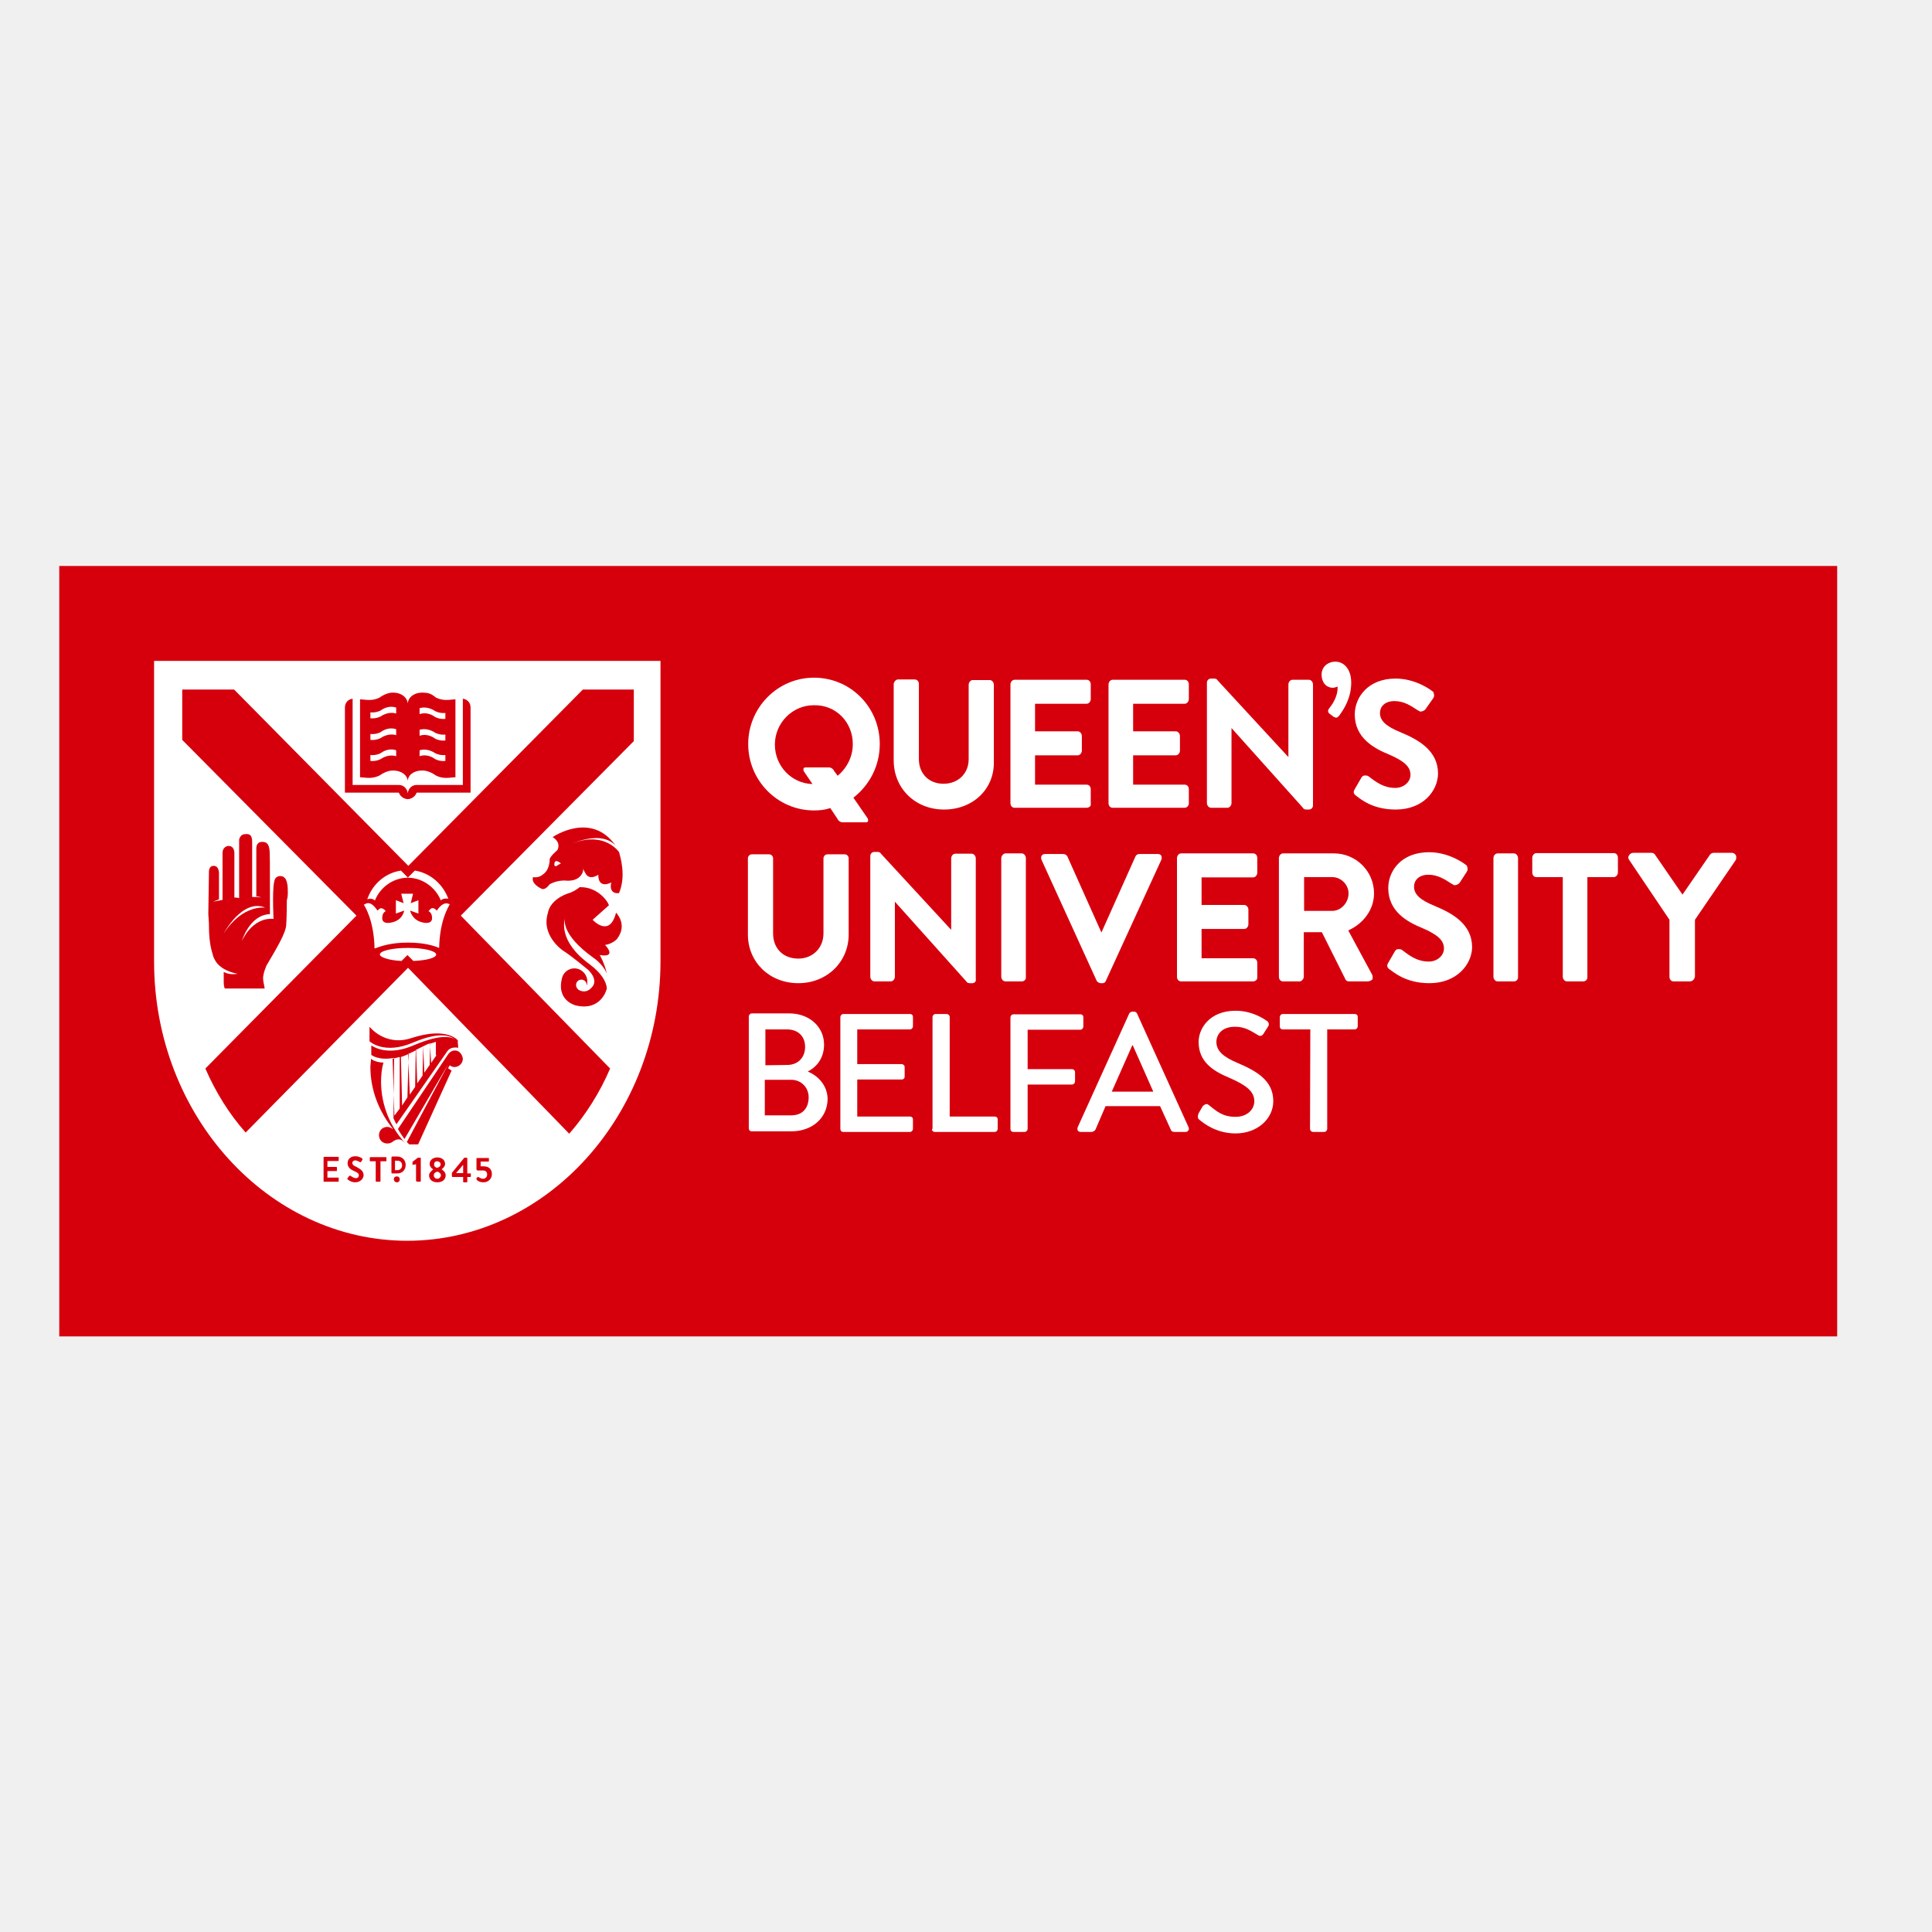
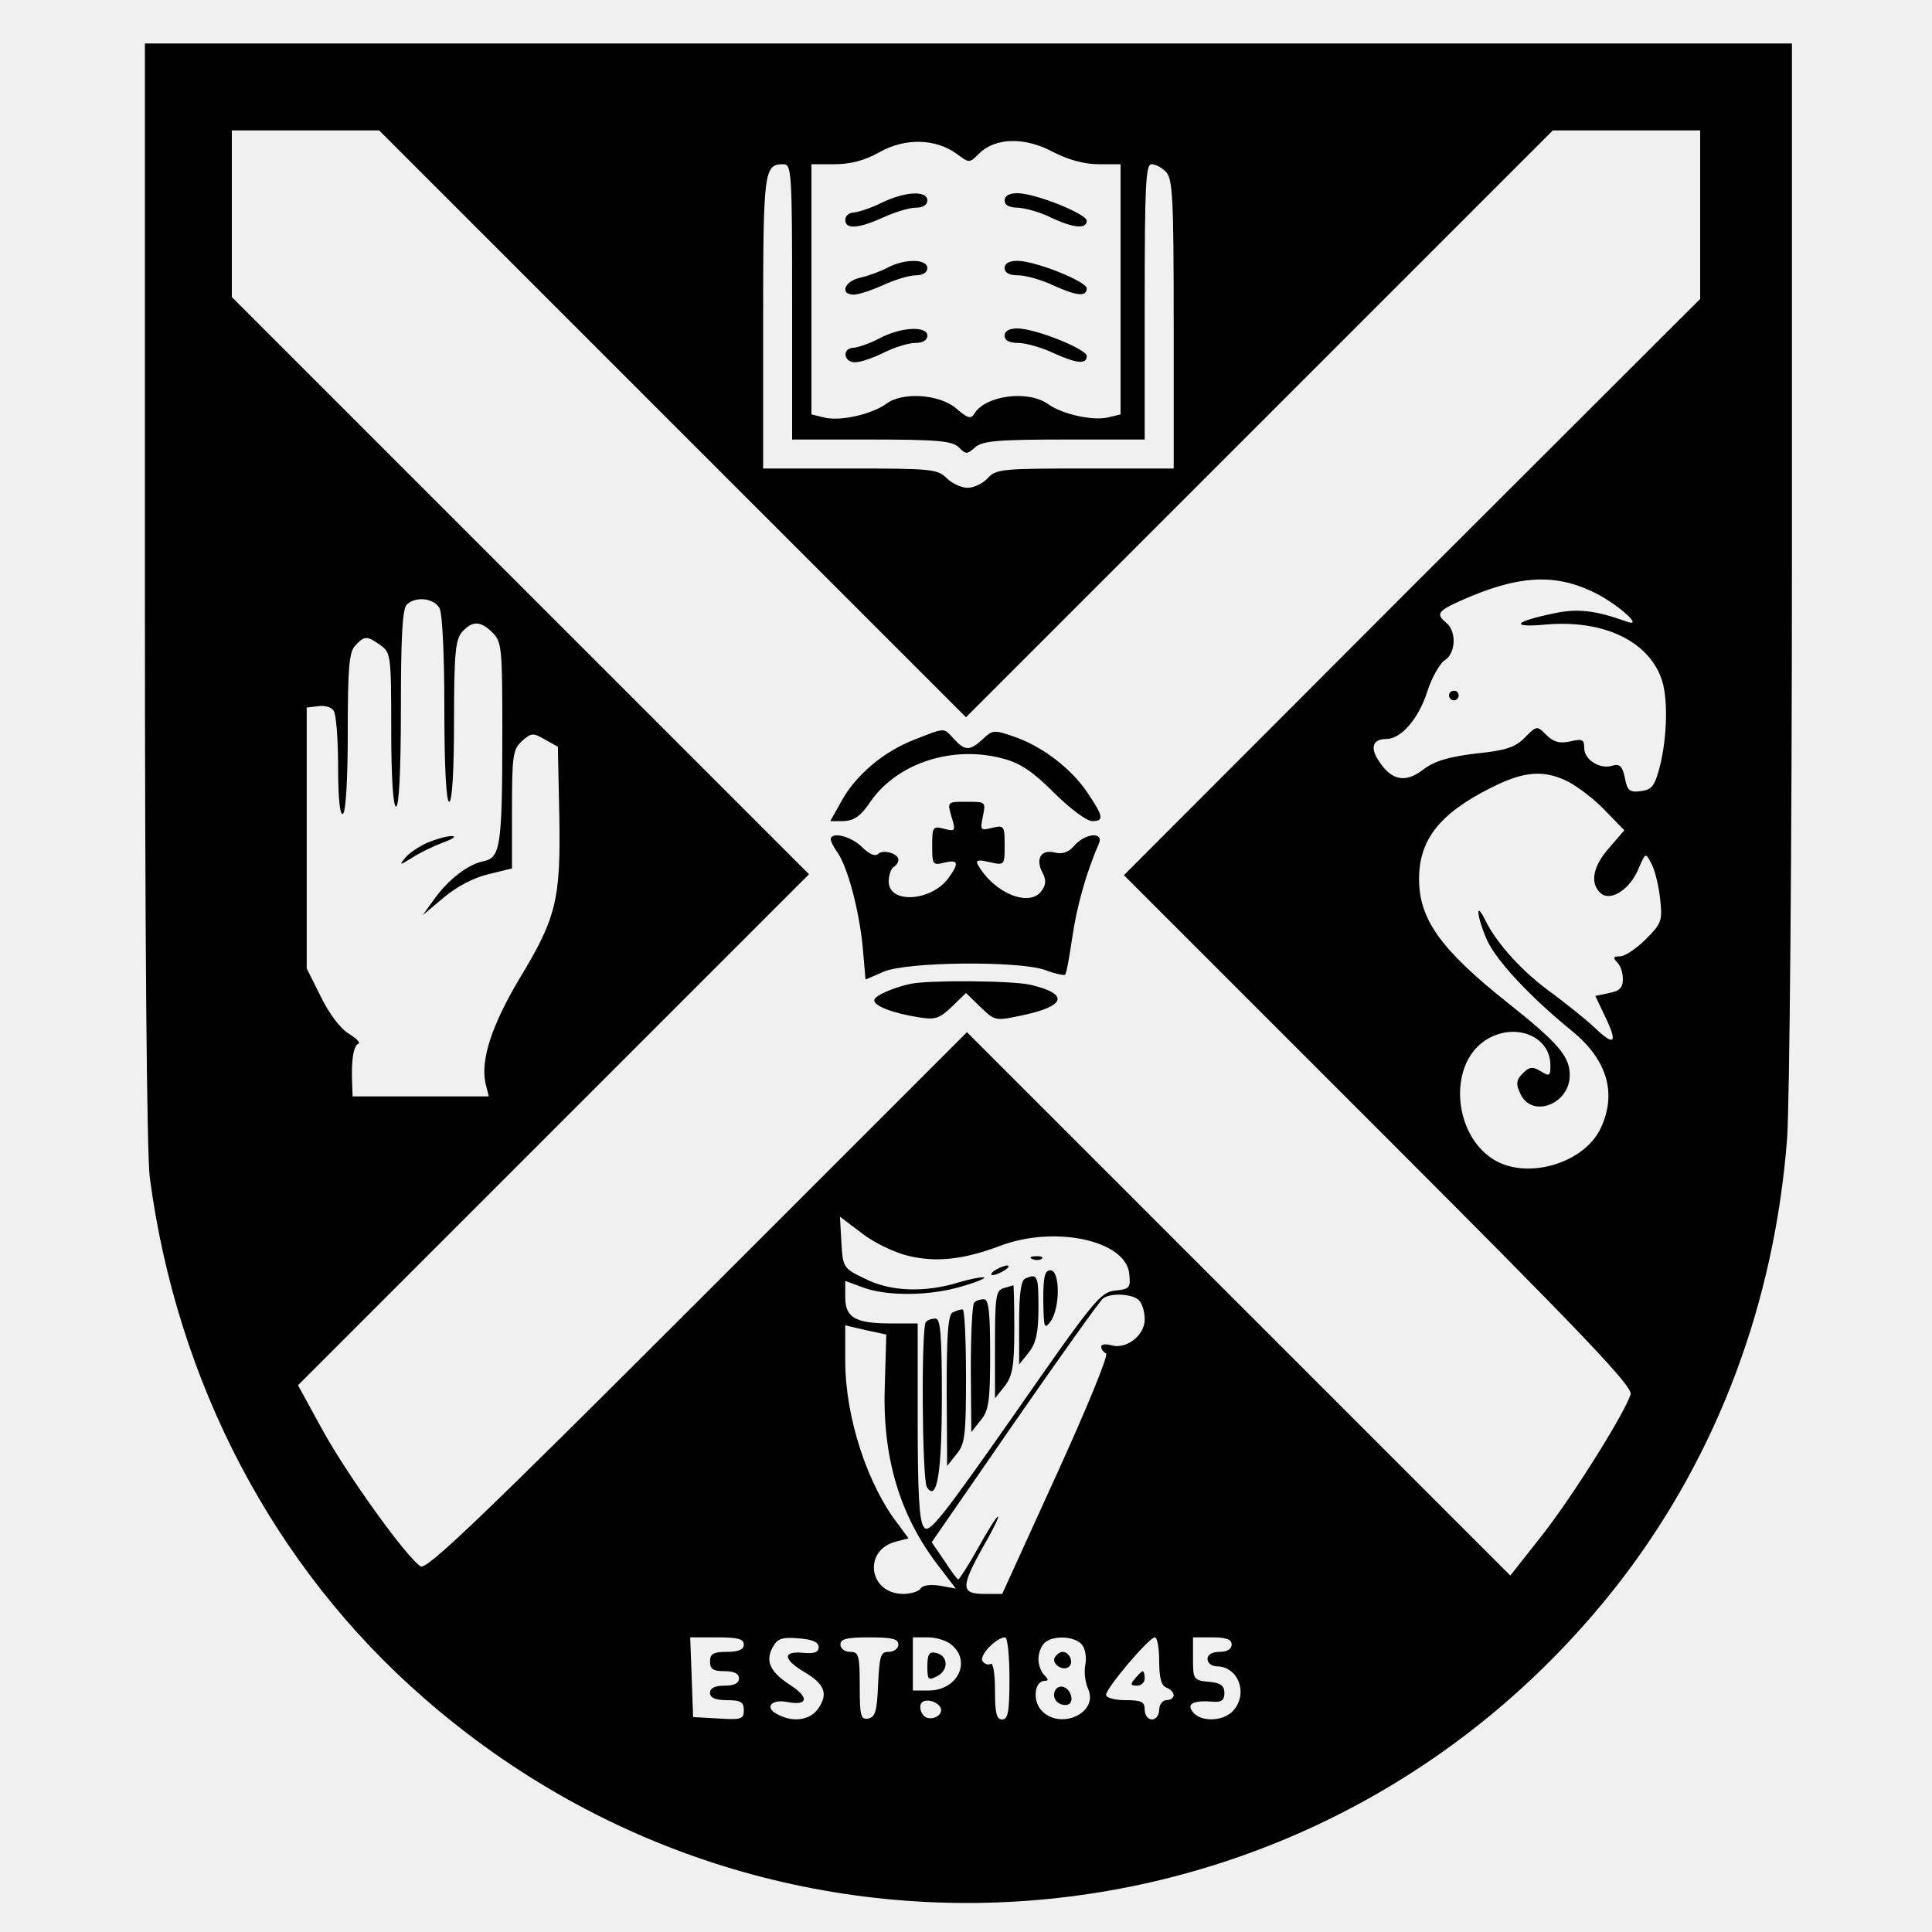
- <svg xmlns="http://www.w3.org/2000/svg" version="1.1" id="layer" x="0px" y="0px" viewBox="0 0 652 652" style="enable-background:new 0 0 652 652;" xml:space="preserve">
-   <style type="text/css">
- 	.st0{fill:#D6000D;}
- 	.st1{fill:#FFFFFF;}
- </style>
-   <rect x="20" y="191" class="st0" width="600" height="260" />
-   <g id="Layer_1_1_">
-     <g id="Style-guide_1_">
-       <g id="_x31_.-Logos_1_" transform="translate(-64, -171)">
-         <g id="QUB--logo--web_1_" transform="translate(64, 171)">
-           <g id="Group-3_1_" transform="translate(0, 0.132099)">
-             <g id="Clip-2_1_">
- 					</g>
-             <path id="Fill-1_1_" class="st1" d="M222.9,324.2V222.9H52v101.5c0,51.8,38.4,94.2,85.5,94.2       C184.5,418.5,222.9,376.2,222.9,324.2" />
-           </g>
-           <path id="Fill-4_1_" class="st0" d="M82.9,382.2l54.8-55.6l54.4,56c5.5-6.3,10.3-13.8,13.8-22L155.5,309l58.4-58.9v-17.4h-17.2      l-58.9,59.5l-58.8-59.5H61.5v17l58.8,59.3l-51,51.6C72.8,368.6,77.3,375.9,82.9,382.2" />
-           <path id="Fill-6_1_" class="st0" d="M147.3,356.1l-1.8,2.6l-0.4-6.5c0.8-0.2,1.4-0.4,2-0.6v4.5L147.3,356.1L147.3,356.1z       M137.7,355.7c0.6-0.2,1.2-0.6,1.8-0.8c0.2-0.2,0.4-0.2,0.8-0.4l-0.2,12.3l-1.8,2.6L137.7,355.7z M137.5,370.3l-1.8,2.8      l-0.4-16.4c0.8-0.2,1.6-0.6,2.6-1L137.5,370.3z M134.9,374.1l-1.8,2.4l-0.6-19.2c0.8-0.2,1.6-0.4,2.4-0.6L134.9,374.1      L134.9,374.1z M142.6,363l-1.8,2.6l-0.4-11.3c0.8-0.4,1.6-0.8,2.4-1.2L142.6,363z M142.8,353.1c0.8-0.4,1.6-0.8,2.4-1l-0.2,7.3      l-1.8,2.6L142.8,353.1z M154.5,352.1v-1c0,0-3.6-4.7-15.6-0.8c-8.9,3-14.2-3.8-14.2-3.8v4.9c0,0,4.9,4.7,14.8,0.4      c9.9-4.2,13.1-1.8,14.4-0.8c-1.2-1-4.5-2.4-14.4,1.8c-7.9,3.4-12.7,1-14.2,0v3.2c0,0,2.4,2,7.7,1l-0.2,20.2v0.2      c0.4,0.8,0.6,1.4,1,2l17.2-24.7c0.6-0.8,1.6-1.2,2.6-1.2c0.4,0,0.8,0,1,0.2v-1L154.5,352.1L154.5,352.1z" />
-           <path id="Fill-8_1_" class="st0" d="M153.5,354.5c-0.8,0-1.6,0.4-2.2,1.2l0,0l-17,25.3c0.6,1.2,1.4,2.2,2.2,3.4l14.8-25.3l0,0      l-14,26.3c0.2,0.2,0.6,0.6,0.8,0.8h3l11.3-24.9l-1.2-0.8l0.6-1c0.4,0.4,1,0.6,1.6,0.6c1.4,0,2.8-1.2,2.8-2.8      C156,355.7,154.9,354.5,153.5,354.5" />
-           <path id="Fill-10_1_" class="st0" d="M125.2,357.3c0,1-0.2,2-0.2,2.8c0,7.9,3,15.2,7.7,21c-0.6-0.4-1.2-0.8-2-0.8      c-1.6,0-2.8,1.2-2.8,2.8c0,1.6,1.2,2.8,2.8,2.8c0.6,0,1.4-0.2,1.8-0.6c0.6-0.4,1.2-0.8,2-0.8c1,0,1.6,0.6,2.4,1.4      c-5.1-5.3-8.3-12.9-8.3-20.8c0-2.2,0.2-4.4,0.8-6.5C126.4,358.5,125.2,357.3,125.2,357.3" />
-           <path id="Fill-12_1_" class="st0" d="M188.5,291.8c0,0-1.6,1.4-1.4-0.4c0.2-1.8,2.2,0,2.2,0L188.5,291.8z M208.9,287.5      c-1.6-2-7.5-7.7-19.2-1.2c0,0,12.1-7.1,18-1c-8.3-11.7-21.2-2.8-21.2-2.8s3,1.6,1.6,4.4c0,0-2.2,1.8-2.6,3c0,0,0.2,3.6-2.4,5.3      c-1.4,1.2-3.2,0.8-3.2,0.8c-0.8,2.2,2.6,3.8,2.6,3.8c1.4,1,3-1.4,3-1.4c3-1.6,5.7-1.2,5.7-1.2c3.8,0.2,5.1-1.8,5.5-3l0.2-1.2      c0,0.6,0.2,1,0.4,1.2c0,0.2,0.2,0.2,0.2,0.4c1.4,2.8,4.4,0.6,4.4,0.6c0,5.1,4.4,2.6,4.4,2.6c-0.8,3.4,1.4,3.8,2.6,3.6      C211.4,295.6,209.3,289,208.9,287.5L208.9,287.5z" />
-           <path id="Fill-14_1_" class="st0" d="M207.9,308c-2.2,8.7-7.9,2.4-7.9,2.4l5.5-4.9c-0.6-1.8-4.2-6.3-9.9-6.1      c-1.4,1.2-3,1.8-3,1.8c-7.3,2.2-7.7,6.9-7.7,6.9c-2.4,7.7,5.1,12.7,5.1,12.7c2.6,1.6,8.5,6.5,8.5,6.5c3.6,3.6,1.4,5.7,1.4,5.7      c-2.2,2.8-4.7,1-4.7,1c-0.4-0.4-0.8-0.8-0.8-1.6c0-1,0.8-1.8,1.8-1.8c1,0,1.8,0.8,1.8,1.8v0.2c0.2-0.4,0.2-1,0.2-1.4      c0-2.4-2-4.4-4.4-4.4c-1.8,0-3.4,1.2-4,2.8c-2.4,8.1,4.5,9.7,4.5,9.7c8.3,2,10.3-5.1,10.3-5.1c0-0.2,0.2-0.4,0.2-0.6      c-0.2-2.4-1.8-5.1-5.7-8.1c-10.9-7.9-8.7-15-8.3-16v-0.2c0,0,0,0,0,0.2c-0.4,0.8-1.4,5.9,9.3,13.6c2.6,1.8,4,3.8,4.7,5.5      c-0.8-3.6-2.4-6.3-2.4-6.3c6.1,1,1.8-3.4,1.8-3.4c2.6-0.4,4-2,4-2C212,312,207.9,308,207.9,308" />
-           <path id="Fill-16_1_" class="st0" d="M75.5,315c0,0,6.3-11.9,14-8.7C89.6,306.4,82.1,304.9,75.5,315 M97.1,299.7      c0-1-0.4-3-1-3.4c-0.8-1-2.6-0.8-3.2,0.2c-1.2,1.8-0.6,12.5-0.6,13.6c-7.3-0.6-10.7,7.5-10.7,7.5s2.6-8.9,9.5-9.1      c0-18.4,0-21-0.2-22c-0.2-1.2-0.6-2.4-2.4-2.4c-1.6,0-2,1.2-2,2.2v16.2c0.6,0,1.2,0.2,1.8,0.4c-1-0.2-2.2-0.2-3.2-0.2v-18.6      c0-2.2-0.8-2.8-2.4-2.6c-1.4,0-2,1.4-2,2v19.6c-0.6-0.2-1.2-0.2-1.6-0.2v-14.8c0,0,0.2-2.8-2.2-2.6c0,0-1.8,0.2-1.8,2.4      c0,1.6,0,11.7,0,15.8c-2,0.4-3.2,0.6-3.2,0.6c0.6-0.2,1.4-0.6,2-0.8v-8.5c0,0,0.2-2.8-1.8-2.8c-1.2,0-1.6,1-1.6,2.2      c0,0,0,0.2,0,0.6l-0.2,13.5l0.2,3c0,3.6,0.2,7.1,1.2,10.3l0,0c0,0.2,0.2,0.4,0.2,0.8c0.2,0.6,0.6,1.4,1,2c2.4,3.4,7.3,4,7.3,4      c-2,0.4-3.6,0-4.7-0.6c0,0.2,0,0.4,0,0.6s0,0.6,0,1c0,0.4,0,0.8,0,1.2c0,1,0,2.2,0.4,2.8c0.8,0,4.5,0,7.3,0c3.6,0,5.5,0,6.1,0      c0-0.8-0.8-3-0.4-4.5c0.2-1.2,0.6-2.2,1-3.2c3.2-5.5,6.7-11.1,6.7-14c0.2-3,0.2-8.1,0.2-8.1C97.3,302.1,97.1,301.1,97.1,299.7" />
-           <path id="Fill-18_1_" class="st0" d="M150.3,242.6c-2,0.2-3.4-0.6-3.4-0.6c-2.2-1.6-4.2-1.4-5.3-1v-2c1.2-0.4,3.2-0.4,5.3,1      c0,0,1.4,0.8,3.4,0.6V242.6z M150.3,249.9c-2,0.2-3.4-0.6-3.4-0.6c-2.2-1.6-4.2-1.4-5.3-1v-2c1.2-0.4,3.2-0.4,5.3,1      c0,0,1.4,0.8,3.4,0.6V249.9z M150.3,256.8c-2,0.2-3.4-0.6-3.4-0.6c-2.2-1.6-4.2-1.4-5.3-1v-2c1.2-0.4,3.2-0.4,5.3,1      c0,0,1.4,0.8,3.4,0.6V256.8z M133.7,240.8c-1.2-0.4-3.2-0.4-5.3,1c0,0-1.4,0.8-3.4,0.6v-2c2,0.2,3.4-0.6,3.4-0.6      c2.2-1.6,4.2-1.4,5.3-1V240.8z M133.7,248.1c-1.2-0.4-3.2-0.4-5.3,1c0,0-1.4,0.8-3.4,0.6v-2c2,0.2,3.4-0.6,3.4-0.6      c2.2-1.6,4.2-1.4,5.3-1V248.1z M133.7,255.2c-1.2-0.4-3.2-0.4-5.3,1c0,0-1.4,0.8-3.4,0.6v-2c2,0.2,3.4-0.6,3.4-0.6      c2.2-1.6,4.2-1.4,5.3-1V255.2z M151.3,236.2c-2.4,0.2-4.2-0.8-4.2-0.8c-1.4-1.2-2.6-1.6-3.6-1.6c-3.2-0.4-5.7,1.2-5.9,3.6      c-0.2-2.4-2.8-4-5.9-3.6c-1,0.2-2.2,0.6-3.6,1.6c0,0-1.6,1-4.2,0.8l-2.4-0.2v26.3l2.4,0.2c2.4,0.2,4.2-0.8,4.2-0.8      c1.4-1,2.6-1.4,3.6-1.6c3.2-0.4,5.7,1.2,5.9,3.4l0,0l0,0c0,0,0,0,0-0.2c0,0,0,0,0,0.2l0,0l0,0c0.2-2.4,2.8-3.8,5.9-3.4      c1,0.2,2.2,0.6,3.6,1.6c0,0,1.6,1,4.2,0.8l2.4-0.2V236L151.3,236.2z" />
-           <path id="Fill-20_1_" class="st0" d="M156.2,235.8v29.1h-15.6c-1.6,0-2.8,1.2-3,2.8c-0.2-1.6-1.4-2.8-3-2.8h-15.6v-29.1      c-1.6,0.2-2.6,1.4-2.6,3v28.7h18.2c0,0,0.6,2,3,2.2l0,0l0,0l0,0l0,0c2.4-0.2,3-2.2,3-2.2h18.2v-28.7      C158.8,237.2,157.8,236,156.2,235.8" />
-           <path id="Fill-22_1_" class="st1" d="M137.7,318.1L137.7,318.1L137.7,318.1c5.7,0,9.1,1.2,10.5,1.8l0,0      c0.2-9.7,3.4-14.2,3.4-14.4l0.2-0.4h-0.2c-2-1-3.6,1.4-4.2,2.2c-0.4-0.4-0.8-0.8-1.2-0.8c-0.8-0.2-1.4,0.8-1.4,0.8l-0.2,0.2      c0,0,1.2,0.4,1.2,2.2c0,0,0.4,2.4-3.2,1.6c-3.6-0.8-4.2-4-4.2-4l2.8,1v-4.5l-2.6,1l0.8-3.2h-1.8l0,0h-0.2l0,0h-0.2l0,0h-1.8      l0.8,3.2l-2.6-1v4.5l2.8-1c0,0-0.4,3.2-4.2,4c-3.6,0.8-3.2-1.6-3.2-1.6c0-1.8,1.2-2.2,1.2-2.2l-0.2-0.2c0,0-0.6-0.8-1.4-0.8      c-0.4,0-0.8,0.4-1.2,0.8c-0.6-0.8-2.2-3.4-4.2-2.2l-0.4,0.2l0.2,0.4c0,0,3.2,4.7,3.4,14.4l0,0      C128.6,319.3,131.9,318.1,137.7,318.1L137.7,318.1L137.7,318.1L137.7,318.1z" />
-           <path id="Fill-24_1_" class="st1" d="M135.3,293.8c-5.3,0.8-9.5,4.5-11.3,9.5v0.2c1-0.4,1.8-0.2,2.6,0.4v-0.2      c1.8-4.3,6.1-7.5,11.1-7.5l0,0L135.3,293.8z" />
-           <path id="Fill-26_1_" class="st1" d="M151.3,303.3c-1.8-4.9-6.1-8.7-11.3-9.5l-2.4,2.4l0,0c4.9,0,9.3,3.2,11.1,7.5v0.2      C149.3,303.3,150.3,303.1,151.3,303.3L151.3,303.3z" />
-           <path id="Fill-28_1_" class="st1" d="M137.9,319.9L137.9,319.9L137.9,319.9L137.9,319.9L137.9,319.9h-0.4l0,0l0,0      c-5.1,0-9.3,1-9.3,2.2c0,1,3.2,2,7.3,2.2l2-2l2,2c4.4-0.2,7.7-1,7.7-2.2C147.1,320.9,143,319.9,137.9,319.9" />
-           <path id="Fill-30_1_" class="st0" d="M109.2,398.6c0,0.2,0,0.2,0.2,0.2h4.7c0.2,0,0.2-0.2,0.2-0.2v-1c0-0.2,0-0.2-0.2-0.2h-3.6      v-2.2h3c0.2,0,0.2,0,0.2-0.2v-1c0-0.2-0.2-0.2-0.2-0.2h-3v-2h3.6c0.2,0,0.2-0.2,0.2-0.2v-1c0-0.2,0-0.2-0.2-0.2h-4.7      c-0.2,0-0.2,0.2-0.2,0.2V398.6z" />
-           <path id="Fill-32_1_" class="st0" d="M117.3,398c0.2,0.2,1.2,1,2.6,1c1.6,0,2.8-1.2,2.8-2.4c0-1.6-1.4-2.2-2.4-2.8      c-1-0.4-1.4-0.8-1.4-1.4c0-0.4,0.4-0.8,1-0.8c0.6,0,1.6,0.6,1.6,0.6c0.2,0,0.4,0,0.4-0.2l0.4-0.6c0-0.2,0-0.4,0-0.4      c-0.2-0.2-1.2-0.8-2.4-0.8c-1.8,0-2.6,1.2-2.6,2.4c0,1.4,1.2,2.2,2.2,2.6c1,0.4,1.6,0.8,1.6,1.4c0,0.6-0.4,1-1,1      c-0.8,0-1.8-0.8-1.8-0.8c-0.2,0-0.4,0-0.4,0l-0.6,0.8C117.1,397.8,117.3,398,117.3,398" />
-           <path id="Fill-34_1_" class="st0" d="M126.8,398.6c0,0.2,0.2,0.2,0.2,0.2h1.2c0.2,0,0.2-0.2,0.2-0.2v-6.7h1.8      c0.2,0,0.2-0.2,0.2-0.2v-1c0-0.2,0-0.2-0.2-0.2H125c-0.2,0-0.2,0.2-0.2,0.2v1c0,0.2,0,0.2,0.2,0.2h1.8L126.8,398.6L126.8,398.6z      " />
-           <path id="Fill-36_1_" class="st0" d="M140.6,398.6c0,0.2,0,0.2,0.2,0.2h1c0.2,0,0.2-0.2,0.2-0.2v-7.7c0-0.2,0-0.2-0.2-0.2H141      l-1.8,1.4v0.2v0.6c0,0.2,0.2,0.2,0.2,0.2l1-0.2v5.7H140.6z" />
-           <path id="Fill-38_1_" class="st0" d="M146.4,396.6c0-0.6,0.4-1,1.2-1.2c0.8,0.2,1.2,0.8,1.2,1.2c0,0.6-0.6,1.2-1.2,1.2      S146.4,397.4,146.4,396.6 M147.5,394.1c-0.8-0.2-1-0.6-1-1.2s0.4-1,1-1s1.2,0.4,1.2,1S148.3,393.9,147.5,394.1 M144.8,396.6      c0,1.4,1,2.4,2.8,2.4s2.8-1,2.8-2.4c0-1-1-1.8-1.4-2l0,0c0.4-0.2,1.2-1,1.2-1.8c0-1.4-1.2-2.2-2.6-2.2s-2.6,0.8-2.6,2.2      c0,1,0.8,1.6,1.2,1.8l0,0C146,394.9,144.8,395.7,144.8,396.6" />
-           <path id="Fill-40_1_" class="st0" d="M153.9,395.9l2.4-2.8v2.8H153.9z M152.7,397.2h3.6v1.6c0,0.2,0.2,0.2,0.2,0.2h1      c0.2,0,0.2-0.2,0.2-0.2v-1.6h1c0.2,0,0.2-0.2,0.2-0.2v-0.8c0-0.2,0-0.2-0.2-0.2h-1v-5.1c0-0.2-0.2-0.2-0.2-0.2h-0.6h-0.2      l-4.2,5.1v1C152.5,397,152.5,397.2,152.7,397.2L152.7,397.2z" />
-           <path id="Fill-42_1_" class="st0" d="M160.8,398c0.2,0.4,1,1,2.4,1c1.6,0,2.8-1.2,2.8-2.8s-1-2.6-2.8-2.6h-1v-1.6h2.6      c0.2,0,0.2-0.2,0.2-0.2v-0.8c0-0.2,0-0.2-0.2-0.2H161c-0.2,0-0.2,0.2-0.2,0.2v3.6c0,0.2,0.2,0.4,0.4,0.4h1.8      c1,0,1.4,0.6,1.4,1.4s-0.6,1.4-1.4,1.4s-1.4-0.6-1.6-0.6h-0.2l-0.4,0.4C160.8,397.8,160.8,397.8,160.8,398" />
-           <path id="Fill-44_1_" class="st0" d="M132.9,398c0-0.6,0.4-1,1-1c0.6,0,1,0.4,1,1s-0.4,1-1,1C133.3,399,132.9,398.4,132.9,398" />
-           <path id="Fill-46_1_" class="st0" d="M133.3,394.9h0.8c0.8,0,1.6-0.6,1.6-1.6c0-1-0.6-1.6-1.6-1.6h-0.8V394.9z M134.1,396h-1.8      c-0.2,0-0.2-0.2-0.2-0.4v-4.9c0-0.2,0.2-0.4,0.2-0.4h1.8c1.6,0,2.8,1.2,2.8,2.8C136.9,394.9,135.7,396,134.1,396L134.1,396z" />
-           <path id="Fill-48_1_" class="st1" d="M318.6,273.2c-9.7,0-17-7.1-17-16.6v-25.7c0-0.8,0.8-1.6,1.4-1.6h5.7      c0.8,0,1.4,0.6,1.4,1.6v25.3c0,4.9,3.4,8.3,8.3,8.3c4.9,0,8.5-3.4,8.5-8.3v-25.1c0-0.8,0.6-1.6,1.4-1.6h5.7      c0.8,0,1.4,0.8,1.4,1.6v25.7C335.7,266.3,328.3,273.2,318.6,273.2" />
-           <path id="Fill-50_1_" class="st1" d="M366.7,272.6h-24.3c-0.8,0-1.4-0.6-1.4-1.6v-40c0-0.8,0.6-1.6,1.4-1.6h24.3      c0.8,0,1.4,0.6,1.4,1.6v4.9c0,0.8-0.6,1.6-1.4,1.6h-17.4v9.3h14.4c0.8,0,1.4,0.8,1.4,1.6v4.9c0,0.8-0.6,1.6-1.4,1.6h-14.4v9.9      h17.4c0.8,0,1.4,0.6,1.4,1.6v4.9C368.3,272,367.5,272.6,366.7,272.6" />
-           <path id="Fill-52_1_" class="st1" d="M399.8,272.6h-24.3c-0.8,0-1.4-0.6-1.4-1.6v-40c0-0.8,0.6-1.6,1.4-1.6h24.3      c0.8,0,1.4,0.6,1.4,1.6v4.9c0,0.8-0.6,1.6-1.4,1.6h-17.4v9.3h14.4c0.8,0,1.4,0.8,1.4,1.6v4.9c0,0.8-0.6,1.6-1.4,1.6h-14.4v9.9      h17.4c0.8,0,1.4,0.6,1.4,1.6v4.9C401.1,272,400.5,272.6,399.8,272.6" />
-           <path id="Fill-54_1_" class="st1" d="M441.7,273.2h-0.8c-0.6,0-1-0.2-1.2-0.6l-24.1-26.9V271c0,0.8-0.6,1.6-1.4,1.6h-5.5      c-0.8,0-1.4-0.8-1.4-1.6v-40.6c0-0.8,0.6-1.4,1.4-1.4h1c0.6,0,1,0.2,1.2,0.6l23.9,25.9v-24.5c0-0.8,0.6-1.6,1.4-1.6h5.5      c0.8,0,1.4,0.8,1.4,1.6v40.8C443.1,272.6,442.5,273.2,441.7,273.2" />
-           <path id="Fill-56_1_" class="st1" d="M451,242.2c-0.4,0-0.6-0.2-0.8-0.2l-1.6-1.2c-0.2-0.2-0.8-0.8,0-1.8      c1.8-2.2,2.8-4.7,2.8-6.7c0-0.2,0-0.4,0-0.6c-0.6,0.2-1,0.4-1.6,0.4c-2.2,0-3.8-1.8-3.8-4.4c0-2.6,2-4.4,4.7-4.4      c2.6,0,5.3,2.2,5.3,7.1c0,5.1-2.4,8.9-4.2,11.3C451.4,242,451.2,242.2,451,242.2" />
-           <path id="Fill-58_1_" class="st1" d="M471,273.2c-7.9,0-11.9-3.6-13.4-4.7c-0.8-0.6-1-1.2-0.4-2.2l2.2-3.8      c0.2-0.4,0.6-0.8,1.2-0.8c0.4,0,1,0,1.4,0.4c2.6,2,5.1,3.8,8.9,3.8c2.8,0,5.1-2,5.1-4.4c0-2.8-2.2-4.7-7.3-6.9      c-4.9-2-11.5-5.5-11.5-13.5c0-5.7,4.4-12.1,13.8-12.1c6.3,0,11.3,3.4,12.3,4.2c0.4,0.2,0.6,0.6,0.6,1c0.2,0.6,0,1-0.2,1.4      l-2.4,3.4c-0.2,0.4-0.6,0.8-1.2,1s-1,0.2-1.4-0.2l-0.4-0.2c-2.4-1.6-4.7-3-7.7-3c-3.4,0-4.9,2-4.9,4c0,2.6,2,4.5,6.9,6.5      c6.3,2.6,12.7,6.3,12.7,14C485.2,266.9,480.3,273.2,471,273.2" />
-           <path id="Fill-60_1_" class="st1" d="M328.1,331.8h-0.8c-0.6,0-1-0.2-1.2-0.6L302,304.3v25.3c0,0.8-0.6,1.6-1.4,1.6h-5.5      c-0.8,0-1.4-0.8-1.4-1.6v-40.7c0-0.8,0.6-1.4,1.4-1.4h1c0.6,0,1,0.2,1.2,0.6l23.7,25.7v-24.1c0-0.8,0.6-1.6,1.4-1.6h5.5      c0.8,0,1.4,0.8,1.4,1.6v40.7C329.5,331.2,328.9,331.8,328.1,331.8" />
-           <path id="Fill-62_1_" class="st1" d="M344.8,331.2h-5.5c-0.8,0-1.4-0.8-1.4-1.6v-40c0-0.8,0.8-1.6,1.4-1.6h5.5      c0.8,0,1.4,0.8,1.4,1.6v40.2C346.3,330.6,345.6,331.2,344.8,331.2" />
-           <path id="Fill-64_1_" class="st1" d="M372.1,331.8h-0.6c-0.4,0-1-0.2-1.4-0.8l0,0l-18.6-40.8c-0.2-0.4-0.2-1,0-1.4      c0.2-0.4,0.8-0.6,1.2-0.6h6.1c0.6,0,1.2,0.4,1.4,0.8l11.5,25.7l11.5-25.7c0.2-0.4,0.6-0.8,1.4-0.8h6.1c0.6,0,1,0.2,1.2,0.6      c0.2,0.4,0.2,1,0,1.4L373.2,331C373,331.6,372.5,331.8,372.1,331.8" />
-           <path id="Fill-66_1_" class="st1" d="M422.9,331.2h-24.3c-0.8,0-1.4-0.6-1.4-1.6v-40c0-0.8,0.6-1.6,1.4-1.6h24.3      c0.8,0,1.4,0.6,1.4,1.6v4.9c0,0.8-0.6,1.6-1.4,1.6h-17.4v9.3h14.4c0.8,0,1.4,0.8,1.4,1.6v4.9c0,0.8-0.6,1.6-1.4,1.6h-14.4v9.9      h17.4c0.8,0,1.4,0.6,1.4,1.6v4.9C424.3,330.6,423.7,331.2,422.9,331.2" />
-           <path id="Fill-68_1_" class="st1" d="M440.1,307.4h9.5c3,0,5.5-2.8,5.5-5.9c0-3-2.6-5.5-5.5-5.5h-9.5V307.4z M461.5,331.2h-6.3      c-0.8,0-1.2-0.6-1.2-0.8l-7.9-15.8h-6.1v15c0,0.8-0.8,1.6-1.4,1.6H433c-0.8,0-1.4-0.6-1.4-1.6v-40c0-0.8,0.6-1.6,1.4-1.6h17.2      c7.3,0,13.5,5.9,13.5,13.5c0,5.3-3.4,10.1-8.7,12.5l8.1,15c0.2,0.6,0.2,1.2,0,1.6C462.5,331,462.1,331.2,461.5,331.2      L461.5,331.2z" />
-           <path id="Fill-70_1_" class="st1" d="M482.4,331.8c-7.9,0-11.9-3.6-13.5-4.7c-0.8-0.6-1-1.2-0.4-2.2l2.2-3.8      c0.2-0.4,0.6-0.8,1.2-0.8c0.4,0,1,0,1.4,0.4c2.6,2,5.1,3.8,8.9,3.8c2.8,0,5.1-2,5.1-4.4c0-2.8-2.2-4.7-7.3-6.9      c-4.9-2-11.5-5.5-11.5-13.5c0-5.7,4.3-12.1,13.8-12.1c6.3,0,11.3,3.4,12.3,4.2c0.4,0.2,0.6,0.6,0.6,1c0.2,0.6,0,1-0.2,1.4      l-2.2,3.4c-0.2,0.4-0.6,0.8-1.2,1c-0.6,0.2-1,0.2-1.4-0.2l-0.4-0.2c-2.4-1.6-4.8-3-7.7-3c-3.4,0-4.9,2-4.9,4      c0,2.6,2,4.5,6.9,6.5c6.3,2.6,12.7,6.3,12.7,14C496.7,325.4,491.7,331.8,482.4,331.8" />
-           <path id="Fill-72_1_" class="st1" d="M510.9,331.2h-5.5c-0.8,0-1.4-0.8-1.4-1.6v-40c0-0.8,0.6-1.6,1.4-1.6h5.5      c0.8,0,1.4,0.8,1.4,1.6v40.2C512.3,330.6,511.7,331.2,510.9,331.2" />
-           <path id="Fill-74_1_" class="st1" d="M534.3,331.2h-5.5c-0.8,0-1.4-0.8-1.4-1.6V296h-8.9c-0.8,0-1.4-0.6-1.4-1.6v-4.9      c0-0.8,0.6-1.6,1.4-1.6h26.1c0.8,0,1.4,0.6,1.4,1.6v4.9c0,0.8-0.6,1.6-1.4,1.6h-8.9v33.6C535.8,330.6,535.1,331.2,534.3,331.2" />
-           <path id="Fill-76_1_" class="st1" d="M570.3,331.2h-5.5c-0.8,0-1.4-0.6-1.4-1.6v-19.2l-13.6-20.2c-0.4-0.6-0.4-1,0-1.6      c0.2-0.4,0.8-0.8,1.4-0.8h6.1c0.4,0,1,0.2,1.2,0.6l9.3,13.5l9.3-13.5c0.4-0.4,0.8-0.6,1.2-0.6h6.1c0.6,0,1,0.2,1.4,0.8      c0.2,0.4,0.2,1,0,1.6l-13.8,20.2v19.2C571.8,330.6,571.1,331.2,570.3,331.2" />
-           <path id="Fill-78_1_" class="st1" d="M269.4,331.8c-9.7,0-17-7.1-17-16.4v-25.7c0-0.8,0.6-1.4,1.4-1.4h5.7      c0.8,0,1.4,0.6,1.4,1.4V315c0,5.1,3.4,8.5,8.5,8.5c4.9,0,8.5-3.6,8.5-8.5v-25.3c0-0.8,0.6-1.4,1.4-1.4h5.7      c0.8,0,1.4,0.6,1.4,1.4v25.7C286.4,324.6,279.1,331.8,269.4,331.8" />
-           <path id="Fill-80_1_" class="st1" d="M258.1,376.7v-12.3h8.9c3.4,0,5.9,2.6,5.9,5.9c0,3.6-2,6.1-5.9,6.1h-8.9V376.7z       M258.3,359.5v-12.1h7.3c3.6,0,6.1,2.2,6.1,5.9c0,3.6-2.4,6.1-6.1,6.1L258.3,359.5L258.3,359.5z M272.6,361.6      c3.2-1.6,5.5-4.7,5.5-9.1c0-5.9-4.9-10.5-11.7-10.5h-12.7c-0.6,0-1,0.6-1,1v37.8c0,0.6,0.4,1,1,1H267c7.1,0,12.3-4.5,12.3-11.1      C279.1,366,275.9,363,272.6,361.6L272.6,361.6z" />
-           <path id="Fill-82_1_" class="st1" d="M283.6,381c0,0.6,0.4,1,1,1h22.5c0.6,0,1-0.6,1-1v-3.2c0-0.6-0.4-1-1-1h-17.8v-12.5h15      c0.6,0,1-0.4,1-1v-3.2c0-0.6-0.6-1-1-1h-15v-11.7h17.8c0.6,0,1-0.6,1-1v-3.2c0-0.6-0.4-1-1-1h-22.5c-0.6,0-1,0.6-1,1V381z" />
-           <path id="Fill-84_1_" class="st1" d="M314.5,381c0,0.6,0.4,1,1,1h20.2c0.6,0,1-0.6,1-1v-3.2c0-0.6-0.4-1-1-1h-15.2v-33.6      c0-0.6-0.6-1-1-1h-3.8c-0.6,0-1,0.6-1,1V381H314.5z" />
-           <path id="Fill-86_1_" class="st1" d="M341,381c0,0.6,0.4,1,1,1h3.8c0.6,0,1-0.6,1-1v-15h15c0.6,0,1-0.6,1-1v-3.2      c0-0.6-0.6-1-1-1h-15v-13.3h17.8c0.6,0,1-0.6,1-1v-3.2c0-0.6-0.4-1-1-1H342c-0.6,0-1,0.6-1,1V381z" />
-           <path id="Fill-88_1_" class="st1" d="M375.2,368.4l6.9-15.6h0.2l6.9,15.6H375.2z M364.7,382h3.6c0.6,0,1.2-0.4,1.4-0.8l3.4-7.9      h18.4l3.6,7.9c0.2,0.6,0.6,0.8,1.4,0.8h3.6c0.8,0,1.4-0.8,1-1.6L383.7,342c-0.2-0.4-0.6-0.6-1-0.6h-0.6c-0.2,0-0.8,0.2-1,0.6      l-17.4,38.4C363.4,381.2,363.7,382,364.7,382L364.7,382z" />
-           <path id="Fill-90_1_" class="st1" d="M404.9,378c1,0.8,5.3,4.5,12.1,4.5c7.3,0,12.7-4.9,12.7-10.9c0-6.9-5.5-10.1-12.1-12.9      c-4.7-2-7.1-4-7.1-7.1c0-2.2,1.6-5.1,6.3-5.1c3.4,0,5.3,1.4,7.7,2.8c0.8,0.6,1.6,0.2,2-0.6l1.4-2.2c0.6-0.8,0.2-1.6-0.4-2      c-0.6-0.4-4.7-3.4-10.5-3.4c-8.9,0-12.5,6.1-12.5,10.5c0,6.5,4.5,9.7,10.3,12.1c5.5,2.4,8.5,4.5,8.5,7.9c0,3-2.6,5.3-6.3,5.3      c-4.4,0-6.3-1.8-9.1-4c-0.6-0.6-1.4-0.2-2,0.4l-1.4,2.4C403.9,377.3,404.5,377.7,404.9,378" />
-           <path id="Fill-92_1_" class="st1" d="M442.1,381c0,0.6,0.6,1,1,1h3.8c0.6,0,1-0.6,1-1v-33.6h9.3c0.6,0,1-0.6,1-1v-3.2      c0-0.6-0.4-1-1-1h-24.3c-0.6,0-1,0.6-1,1v3.2c0,0.6,0.4,1,1,1h9.3L442.1,381L442.1,381z" />
-           <path id="Fill-94_1_" class="st1" d="M296.9,251.1c0-12.5-9.9-22.4-22.2-22.4s-22.2,10.1-22.2,22.4c0,12.3,9.9,22.4,22.2,22.4      c2,0,3.8-0.2,5.5-0.8l2.4,3.6c0.2,0.6,1,1.2,1.6,1.2h8.1c0.6,0,0.8-0.4,0.6-1.2l-4.9-7.1C293.3,265.1,296.9,258.6,296.9,251.1       M287.8,251.1c0,4.3-2,8.1-5.1,10.7l-1.2-1.6c-0.2-0.6-1-1.2-1.6-1.2h-8.1c-0.6,0-0.8,0.4-0.6,1.2l3,4.4      c-7.1-0.2-12.7-6.1-12.7-13.3c0-7.3,5.9-13.3,13.1-13.3C282.1,237.8,287.8,243.7,287.8,251.1" />
-         </g>
-       </g>
-     </g>
+ <svg xmlns="http://www.w3.org/2000/svg" version="1.0" width="900pt" height="900pt" viewBox="0 0 400 400" preserveAspectRatio="xMidYMid meet">
+   <g transform="translate(0,400) scale(0.1,-0.1)" fill="#000000" stroke="none">
+     <path d="M300 2776 c0 -723 4 -1163 10 -1213 56 -425 257 -808 567 -1078 746 -653 1878 -540 2482 247 197 258 315 571 341 911 5 67 10 605 10 1195 l0 1072 -1705 0 -1705 0 0 -1134z m1092 347 l608 -608 608 608 607 607 153 0 152 0 0 -174 0 -175 -597 -596 -596 -597 527 -527 c427 -427 527 -532 522 -548 -13 -40 -118 -208 -182 -290 l-67 -85 -563 563 -562 562 -558 -558 c-446 -446 -561 -556 -573 -548 -28 17 -148 183 -202 280 l-52 95 529 529 529 529 -598 598 -597 597 0 173 0 172 152 0 153 0 607 -607z m588 559 c27 -20 27 -20 47 0 33 33 94 35 152 4 33 -17 66 -26 96 -26 l45 0 0 -259 0 -259 -25 -6 c-31 -8 -96 6 -126 28 -42 29 -130 17 -152 -21 -7 -11 -14 -9 -38 12 -35 29 -111 34 -144 9 -29 -21 -92 -36 -126 -29 l-29 7 0 259 0 259 48 0 c33 0 63 8 93 25 53 30 116 28 159 -3z m-340 -307 l0 -285 164 0 c138 0 167 -3 181 -16 15 -15 17 -15 34 0 15 13 45 16 184 16 l167 0 0 285 c0 240 2 285 14 285 8 0 22 -7 30 -16 14 -13 16 -56 16 -315 l0 -299 -183 0 c-171 0 -185 -1 -202 -20 -10 -11 -29 -20 -42 -20 -12 0 -32 9 -43 20 -19 19 -33 20 -200 20 l-180 0 0 303 c0 315 2 327 42 327 17 0 18 -17 18 -285z m1655 -599 c49 -22 112 -77 73 -63 -64 23 -102 28 -151 17 -83 -17 -92 -30 -16 -23 116 10 209 -32 238 -110 15 -38 13 -121 -2 -182 -11 -43 -17 -50 -40 -53 -23 -3 -28 1 -33 28 -5 24 -11 29 -25 25 -26 -9 -59 12 -59 36 0 18 -4 20 -29 14 -22 -5 -35 -1 -49 13 -20 20 -20 20 -45 -5 -19 -20 -40 -27 -101 -33 -56 -7 -85 -15 -109 -33 -37 -29 -66 -23 -92 17 -19 28 -13 46 15 46 31 0 67 42 85 98 9 29 26 58 36 65 23 14 25 59 4 77 -23 19 -19 25 33 48 113 50 188 55 267 18z m-2385 -35 c6 -12 10 -98 10 -210 0 -121 4 -191 10 -191 6 0 10 62 10 167 0 141 3 169 17 185 21 23 38 23 63 -2 19 -19 20 -33 20 -207 0 -236 -4 -259 -39 -266 -33 -7 -73 -38 -103 -80 l-23 -32 44 37 c26 22 62 41 92 48 l49 12 0 122 c0 112 2 125 21 142 19 17 23 17 47 3 l27 -15 3 -143 c3 -174 -6 -211 -83 -338 -57 -96 -80 -167 -70 -215 l7 -28 -141 0 -141 0 -1 28 c-2 48 3 77 13 81 5 2 -4 11 -20 21 -18 11 -41 42 -58 77 l-29 58 0 270 0 270 24 3 c13 2 28 -2 32 -10 5 -7 9 -59 9 -116 0 -66 4 -101 10 -97 6 4 10 72 10 170 0 135 3 166 16 179 19 20 24 20 52 0 21 -15 22 -21 22 -175 0 -99 4 -159 10 -159 6 0 10 74 10 203 0 145 3 206 12 215 18 18 56 14 68 -7z m2338 -360 c20 -11 55 -37 76 -60 l39 -40 -31 -36 c-35 -39 -41 -75 -17 -95 21 -17 61 10 78 53 14 32 14 32 26 9 7 -12 15 -45 18 -72 5 -46 4 -51 -30 -85 -19 -19 -43 -35 -53 -35 -14 0 -15 -3 -6 -12 7 -7 12 -22 12 -35 0 -18 -7 -25 -29 -29 l-28 -6 18 -38 c29 -59 23 -68 -18 -29 -21 20 -62 52 -90 73 -59 42 -113 101 -137 149 -22 46 -19 10 3 -40 20 -43 89 -117 175 -187 74 -60 94 -130 60 -202 -33 -70 -144 -105 -214 -69 -90 47 -105 198 -25 251 60 39 135 10 135 -52 0 -22 -2 -23 -20 -12 -16 10 -23 10 -37 -4 -14 -14 -15 -22 -5 -43 24 -51 102 -21 102 39 0 39 -24 67 -130 151 -137 109 -182 172 -182 255 0 81 42 135 147 188 70 36 112 39 163 13z m-1368 -981 c58 -14 114 -8 189 20 114 44 262 12 269 -57 3 -29 1 -32 -29 -35 -31 -3 -45 -21 -208 -255 -152 -217 -178 -250 -188 -235 -10 11 -13 72 -13 219 l0 203 -56 0 c-73 0 -94 12 -94 54 l0 34 38 -14 c50 -18 137 -17 201 2 29 8 51 17 49 19 -2 2 -26 -2 -53 -10 -71 -22 -143 -19 -195 8 -44 21 -45 23 -48 75 l-3 53 45 -34 c24 -19 67 -40 96 -47z m478 -92 c7 -7 12 -24 12 -40 0 -33 -39 -63 -70 -53 -11 3 -20 2 -20 -3 0 -6 5 -12 10 -14 6 -2 -40 -114 -102 -250 l-113 -248 -37 0 c-49 0 -49 14 -3 97 20 34 34 63 31 63 -3 0 -21 -29 -41 -65 -20 -36 -39 -65 -41 -65 -2 0 -15 17 -29 39 l-26 38 172 249 c95 137 177 252 183 256 17 12 61 9 74 -4z m-526 -173 c-6 -150 30 -272 111 -377 l36 -47 -33 6 c-20 3 -36 1 -40 -6 -4 -6 -20 -11 -36 -11 -71 0 -84 90 -16 108 l27 7 -19 26 c-66 83 -112 225 -112 341 l0 74 43 -10 42 -9 -3 -102z m-292 -540 c0 -10 -11 -15 -35 -15 -28 0 -35 -4 -35 -20 0 -16 7 -20 30 -20 20 0 30 -5 30 -15 0 -10 -10 -15 -30 -15 -20 0 -30 -5 -30 -15 0 -10 11 -15 35 -15 29 0 35 -4 35 -21 0 -18 -5 -20 -52 -17 l-53 3 -3 83 -3 82 56 0 c42 0 55 -3 55 -15z m155 -5 c0 -11 -9 -14 -32 -12 -43 4 -42 -13 1 -39 43 -25 51 -45 31 -75 -17 -26 -53 -31 -86 -13 -27 14 -12 32 22 25 42 -8 45 10 4 36 -41 27 -51 49 -35 78 9 17 19 21 53 18 29 -2 42 -8 42 -18z m165 5 c0 -8 -9 -15 -20 -15 -17 0 -19 -8 -22 -67 -2 -55 -6 -68 -20 -71 -16 -3 -18 5 -18 67 0 64 -2 71 -20 71 -11 0 -20 7 -20 15 0 12 13 15 60 15 47 0 60 -3 60 -15z m112 -2 c39 -35 9 -93 -49 -93 l-33 0 0 55 0 55 32 0 c17 0 40 -7 50 -17z m118 -68 c0 -69 -3 -85 -15 -85 -12 0 -15 13 -15 61 0 34 -4 58 -9 54 -5 -3 -13 0 -17 6 -7 12 29 49 47 49 5 0 9 -38 9 -85z m150 70 c7 -8 10 -27 7 -42 -3 -15 0 -37 6 -50 22 -50 -59 -86 -97 -44 -19 21 -14 61 7 61 8 0 8 3 -1 12 -7 7 -12 21 -12 33 0 12 5 26 12 33 17 17 63 15 78 -3z m160 -34 c0 -34 4 -51 15 -55 8 -3 15 -10 15 -16 0 -5 -7 -10 -15 -10 -8 0 -15 -9 -15 -20 0 -11 -7 -20 -15 -20 -8 0 -15 9 -15 20 0 17 -7 20 -40 20 -22 0 -40 5 -40 11 0 14 89 119 101 119 5 0 9 -22 9 -49z m150 34 c0 -9 -9 -15 -25 -15 -16 0 -25 -6 -25 -15 0 -8 9 -15 19 -15 45 0 66 -57 34 -92 -20 -22 -66 -24 -83 -3 -14 17 -1 25 40 22 19 -2 25 3 25 18 0 15 -8 21 -32 23 -32 3 -33 5 -33 48 l0 44 40 0 c29 0 40 -4 40 -15z m-602 -132 c5 -18 -28 -29 -38 -12 -5 7 -6 17 -3 22 7 12 35 5 41 -10z" />
+     <path d="M1894 2469 c-63 -24 -122 -73 -152 -128 l-23 -41 28 0 c21 1 35 10 55 40 56 81 172 118 276 89 35 -9 62 -28 105 -71 32 -32 67 -58 78 -58 25 0 24 9 -9 58 -33 50 -94 97 -153 117 -40 14 -44 14 -64 -5 -27 -25 -37 -25 -60 0 -22 24 -17 24 -81 -1z" />
+     <path d="M1970 2309 c9 -29 8 -31 -15 -25 -24 6 -25 4 -25 -35 0 -39 1 -41 25 -35 29 7 31 -1 10 -30 -34 -50 -125 -57 -125 -9 0 13 5 27 10 30 6 3 10 10 10 15 0 13 -32 22 -42 12 -6 -6 -19 0 -33 14 -23 23 -65 33 -65 16 0 -4 6 -16 14 -27 21 -31 44 -116 52 -194 l6 -69 37 16 c48 21 278 23 334 4 21 -8 40 -12 42 -10 3 2 9 37 15 77 9 63 29 135 55 194 11 25 -27 23 -51 -4 -12 -14 -25 -18 -41 -14 -28 7 -40 -14 -24 -43 7 -14 7 -24 -3 -37 -25 -34 -98 -4 -131 54 -6 10 -1 12 24 6 31 -7 31 -6 31 35 0 40 -1 42 -26 36 -24 -6 -25 -5 -19 24 6 30 6 30 -34 30 -40 0 -40 0 -31 -31z" />
+     <path d="M1885 1963 c-37 -8 -75 -25 -75 -34 0 -12 40 -27 91 -35 35 -6 44 -3 70 22 l29 28 30 -29 c30 -29 31 -29 87 -17 90 19 97 44 17 63 -39 9 -212 10 -249 2z" />
+     <path d="M1825 3580 c-22 -11 -48 -19 -57 -20 -10 0 -18 -7 -18 -15 0 -20 26 -19 79 5 24 11 54 20 67 20 15 0 24 6 24 15 0 21 -46 19 -95 -5z" />
+     <path d="M2080 3585 c0 -10 10 -15 28 -15 15 -1 45 -9 67 -20 46 -22 75 -25 75 -7 0 14 -106 57 -144 57 -16 0 -26 -5 -26 -15z" />
+     <path d="M1838 3446 c-15 -8 -40 -17 -57 -21 -33 -7 -43 -35 -13 -35 9 0 37 9 61 20 24 11 54 20 67 20 15 0 24 6 24 15 0 19 -46 20 -82 1z" />
+     <path d="M2080 3445 c0 -10 10 -15 28 -15 15 0 47 -9 71 -20 50 -23 71 -25 71 -7 0 14 -106 57 -144 57 -16 0 -26 -5 -26 -15z" />
+     <path d="M1820 3299 c-19 -10 -43 -18 -52 -19 -25 0 -22 -30 2 -30 12 0 38 9 60 20 22 11 51 20 65 20 16 0 25 6 25 15 0 21 -56 18 -100 -6z" />
+     <path d="M2080 3305 c0 -10 10 -15 28 -15 15 0 47 -9 71 -20 50 -23 71 -25 71 -7 0 14 -106 57 -144 57 -16 0 -26 -5 -26 -15z" />
+     <path d="M3000 2560 c0 -5 5 -10 10 -10 6 0 10 5 10 10 0 6 -4 10 -10 10 -5 0 -10 -4 -10 -10z" />
+     <path d="M884 2255 c-17 -8 -37 -21 -45 -31 -13 -16 -12 -16 14 0 15 10 44 24 65 32 20 7 28 13 17 13 -11 0 -34 -7 -51 -14z" />
+     <path d="M2138 1393 c7 -3 16 -2 19 1 4 3 -2 6 -13 5 -11 0 -14 -3 -6 -6z" />
+     <path d="M2060 1370 c-8 -5 -10 -10 -5 -10 6 0 17 5 25 10 8 5 11 10 5 10 -5 0 -17 -5 -25 -10z" />
+     <path d="M2160 1308 c1 -58 2 -61 15 -44 20 27 20 106 0 106 -12 0 -15 -13 -15 -62z" />
+     <path d="M2123 1353 c-9 -3 -13 -31 -13 -91 l0 -87 20 25 c15 19 20 41 20 93 0 66 -2 71 -27 60z" />
+     <path d="M2078 1333 c-16 -4 -18 -18 -18 -116 l0 -112 20 25 c16 21 20 41 20 118 0 50 -1 91 -2 91 -2 -1 -11 -3 -20 -6z" />
+     <path d="M2017 1303 c-4 -3 -7 -65 -7 -137 l1 -131 19 24 c17 20 20 39 20 137 0 88 -3 114 -13 114 -8 0 -17 -3 -20 -7z" />
+     <path d="M1973 1283 c-10 -3 -13 -45 -13 -161 l1 -157 19 24 c18 21 20 39 20 162 0 76 -3 139 -7 138 -5 0 -14 -3 -20 -6z" />
+     <path d="M1917 1263 c-10 -10 -8 -326 2 -342 21 -32 31 30 31 188 0 128 -3 161 -13 161 -8 0 -17 -3 -20 -7z" />
+     <path d="M1920 550 c0 -28 2 -30 21 -20 24 13 22 43 -4 48 -13 3 -17 -3 -17 -28z" />
+     <path d="M2184 569 c-8 -14 18 -31 30 -19 9 9 0 30 -14 30 -5 0 -12 -5 -16 -11z" />
+     <path d="M2185 501 c-8 -15 3 -31 21 -31 9 0 14 7 12 17 -4 20 -24 28 -33 14z" />
+     <path d="M2350 525 c-10 -12 -10 -15 4 -15 9 0 16 7 16 15 0 8 -2 15 -4 15 -2 0 -9 -7 -16 -15z" />
  </g>
</svg>
